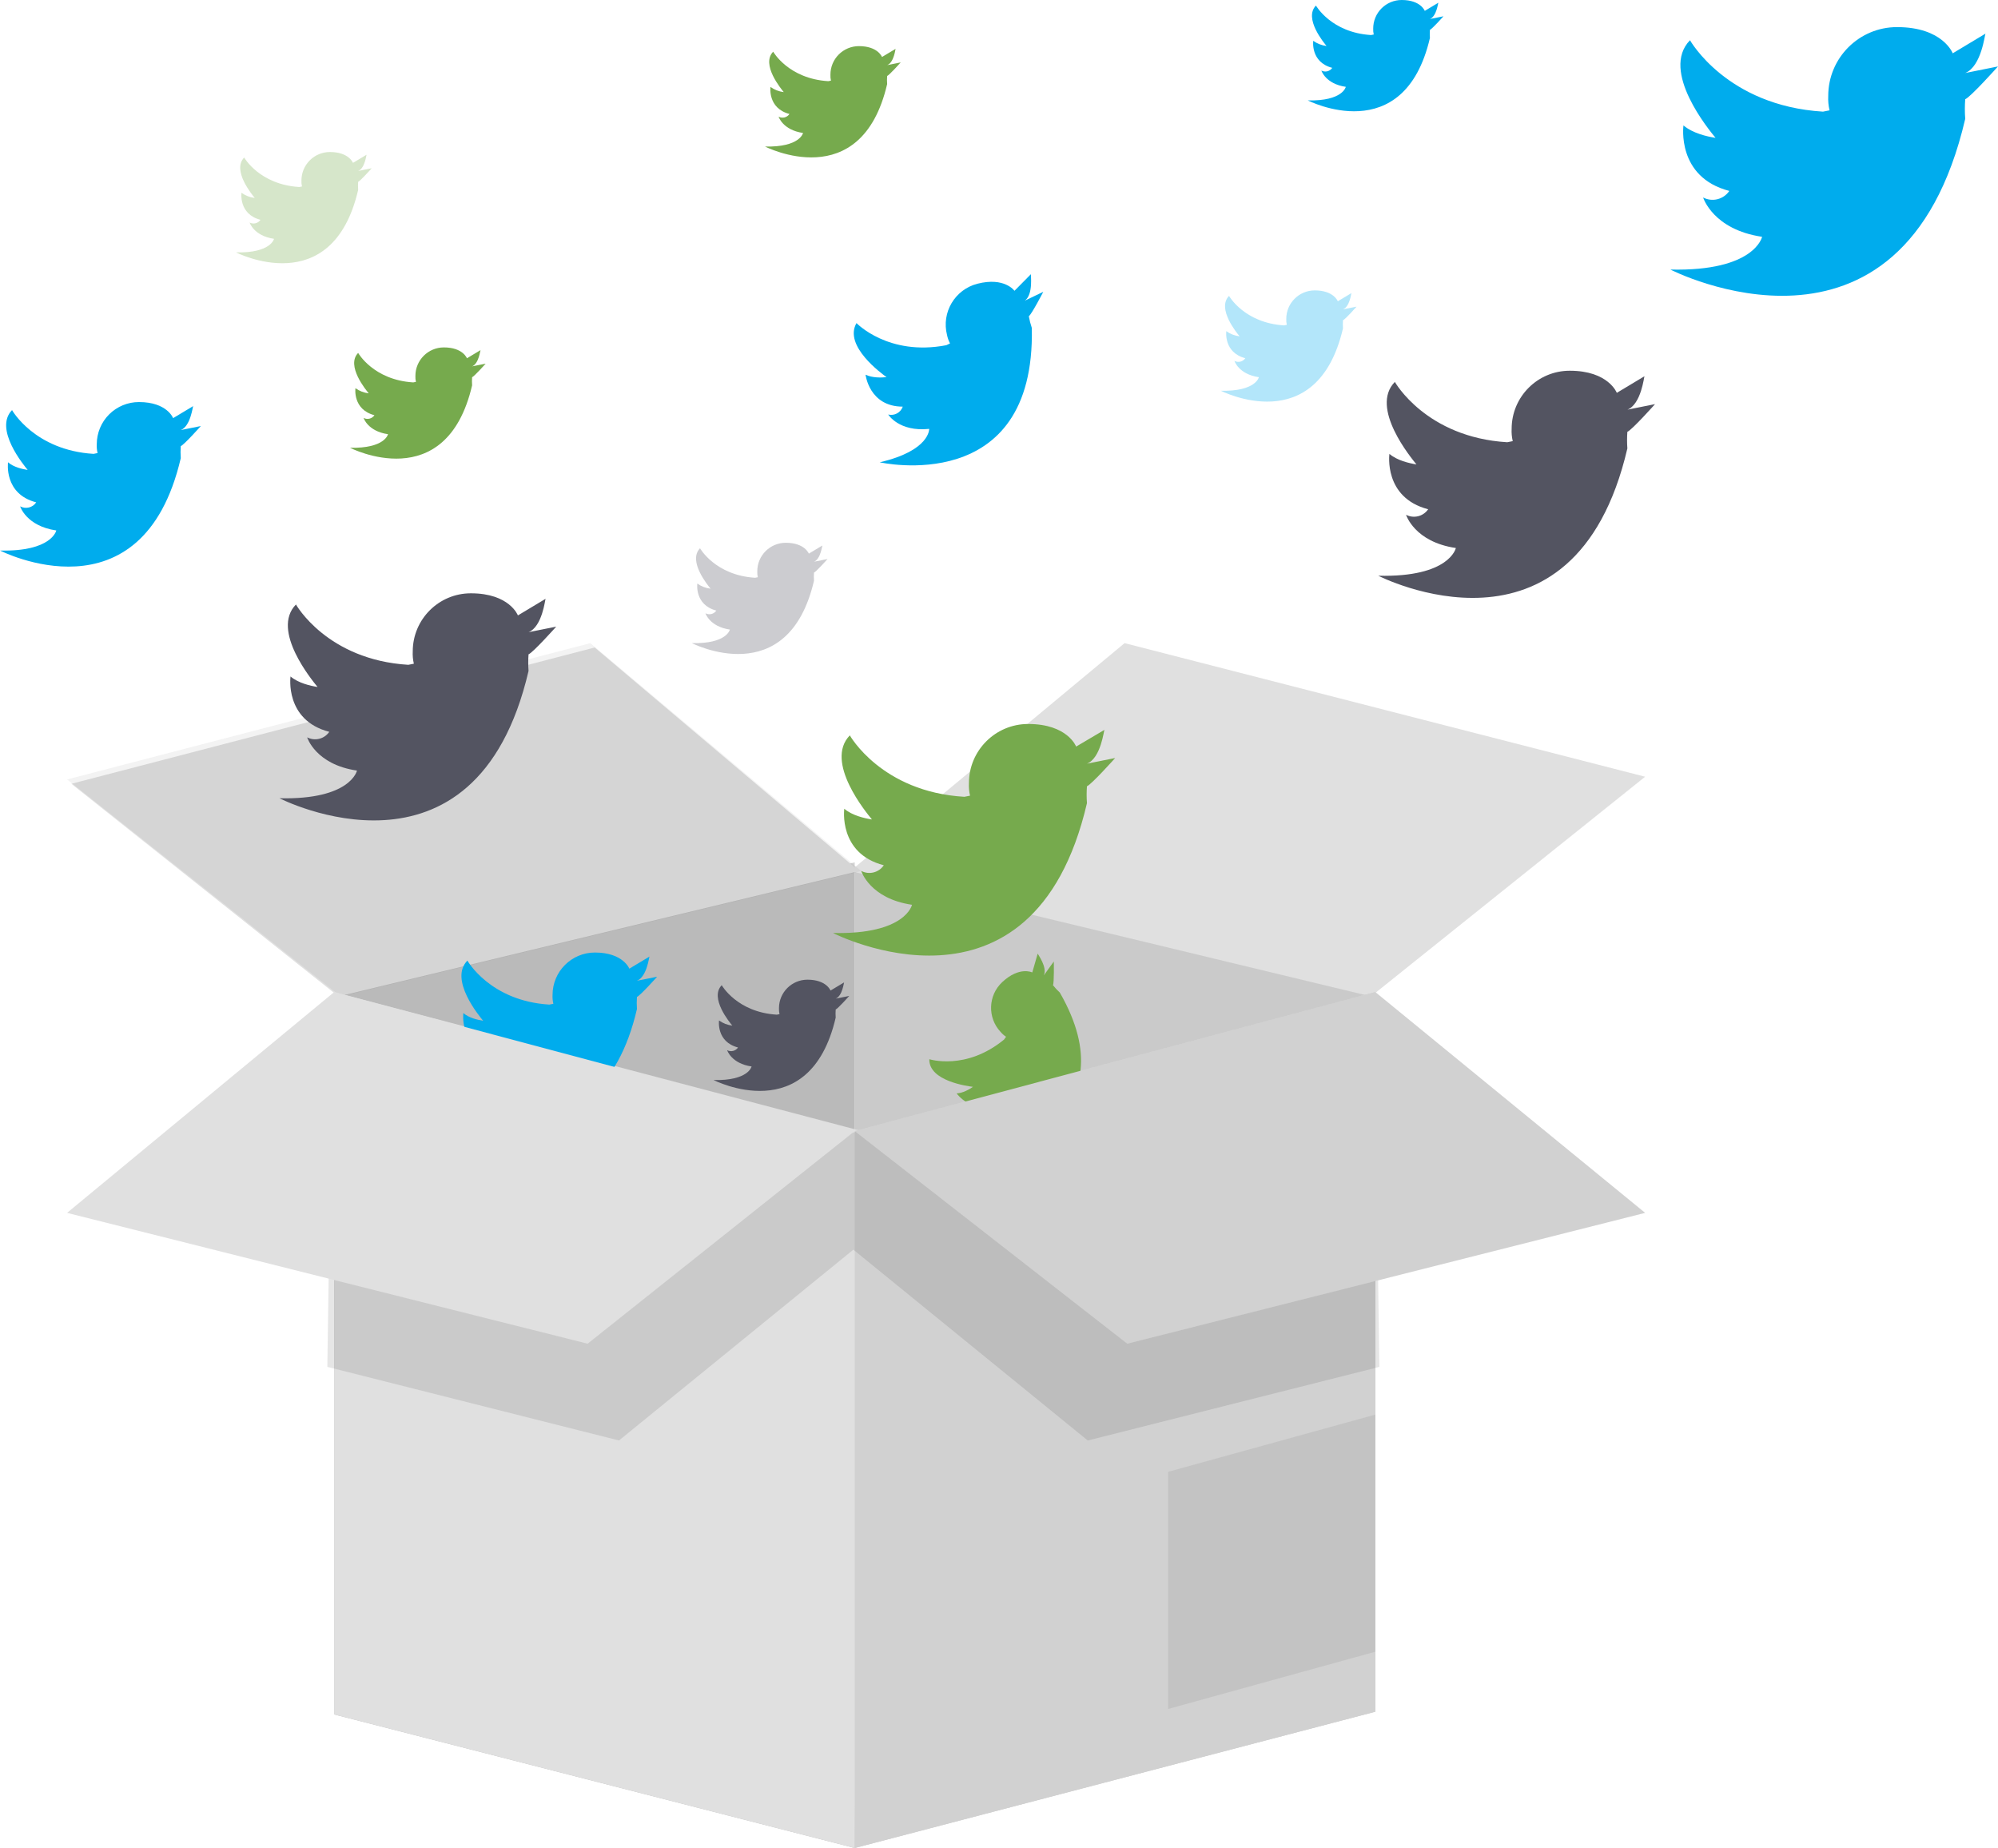
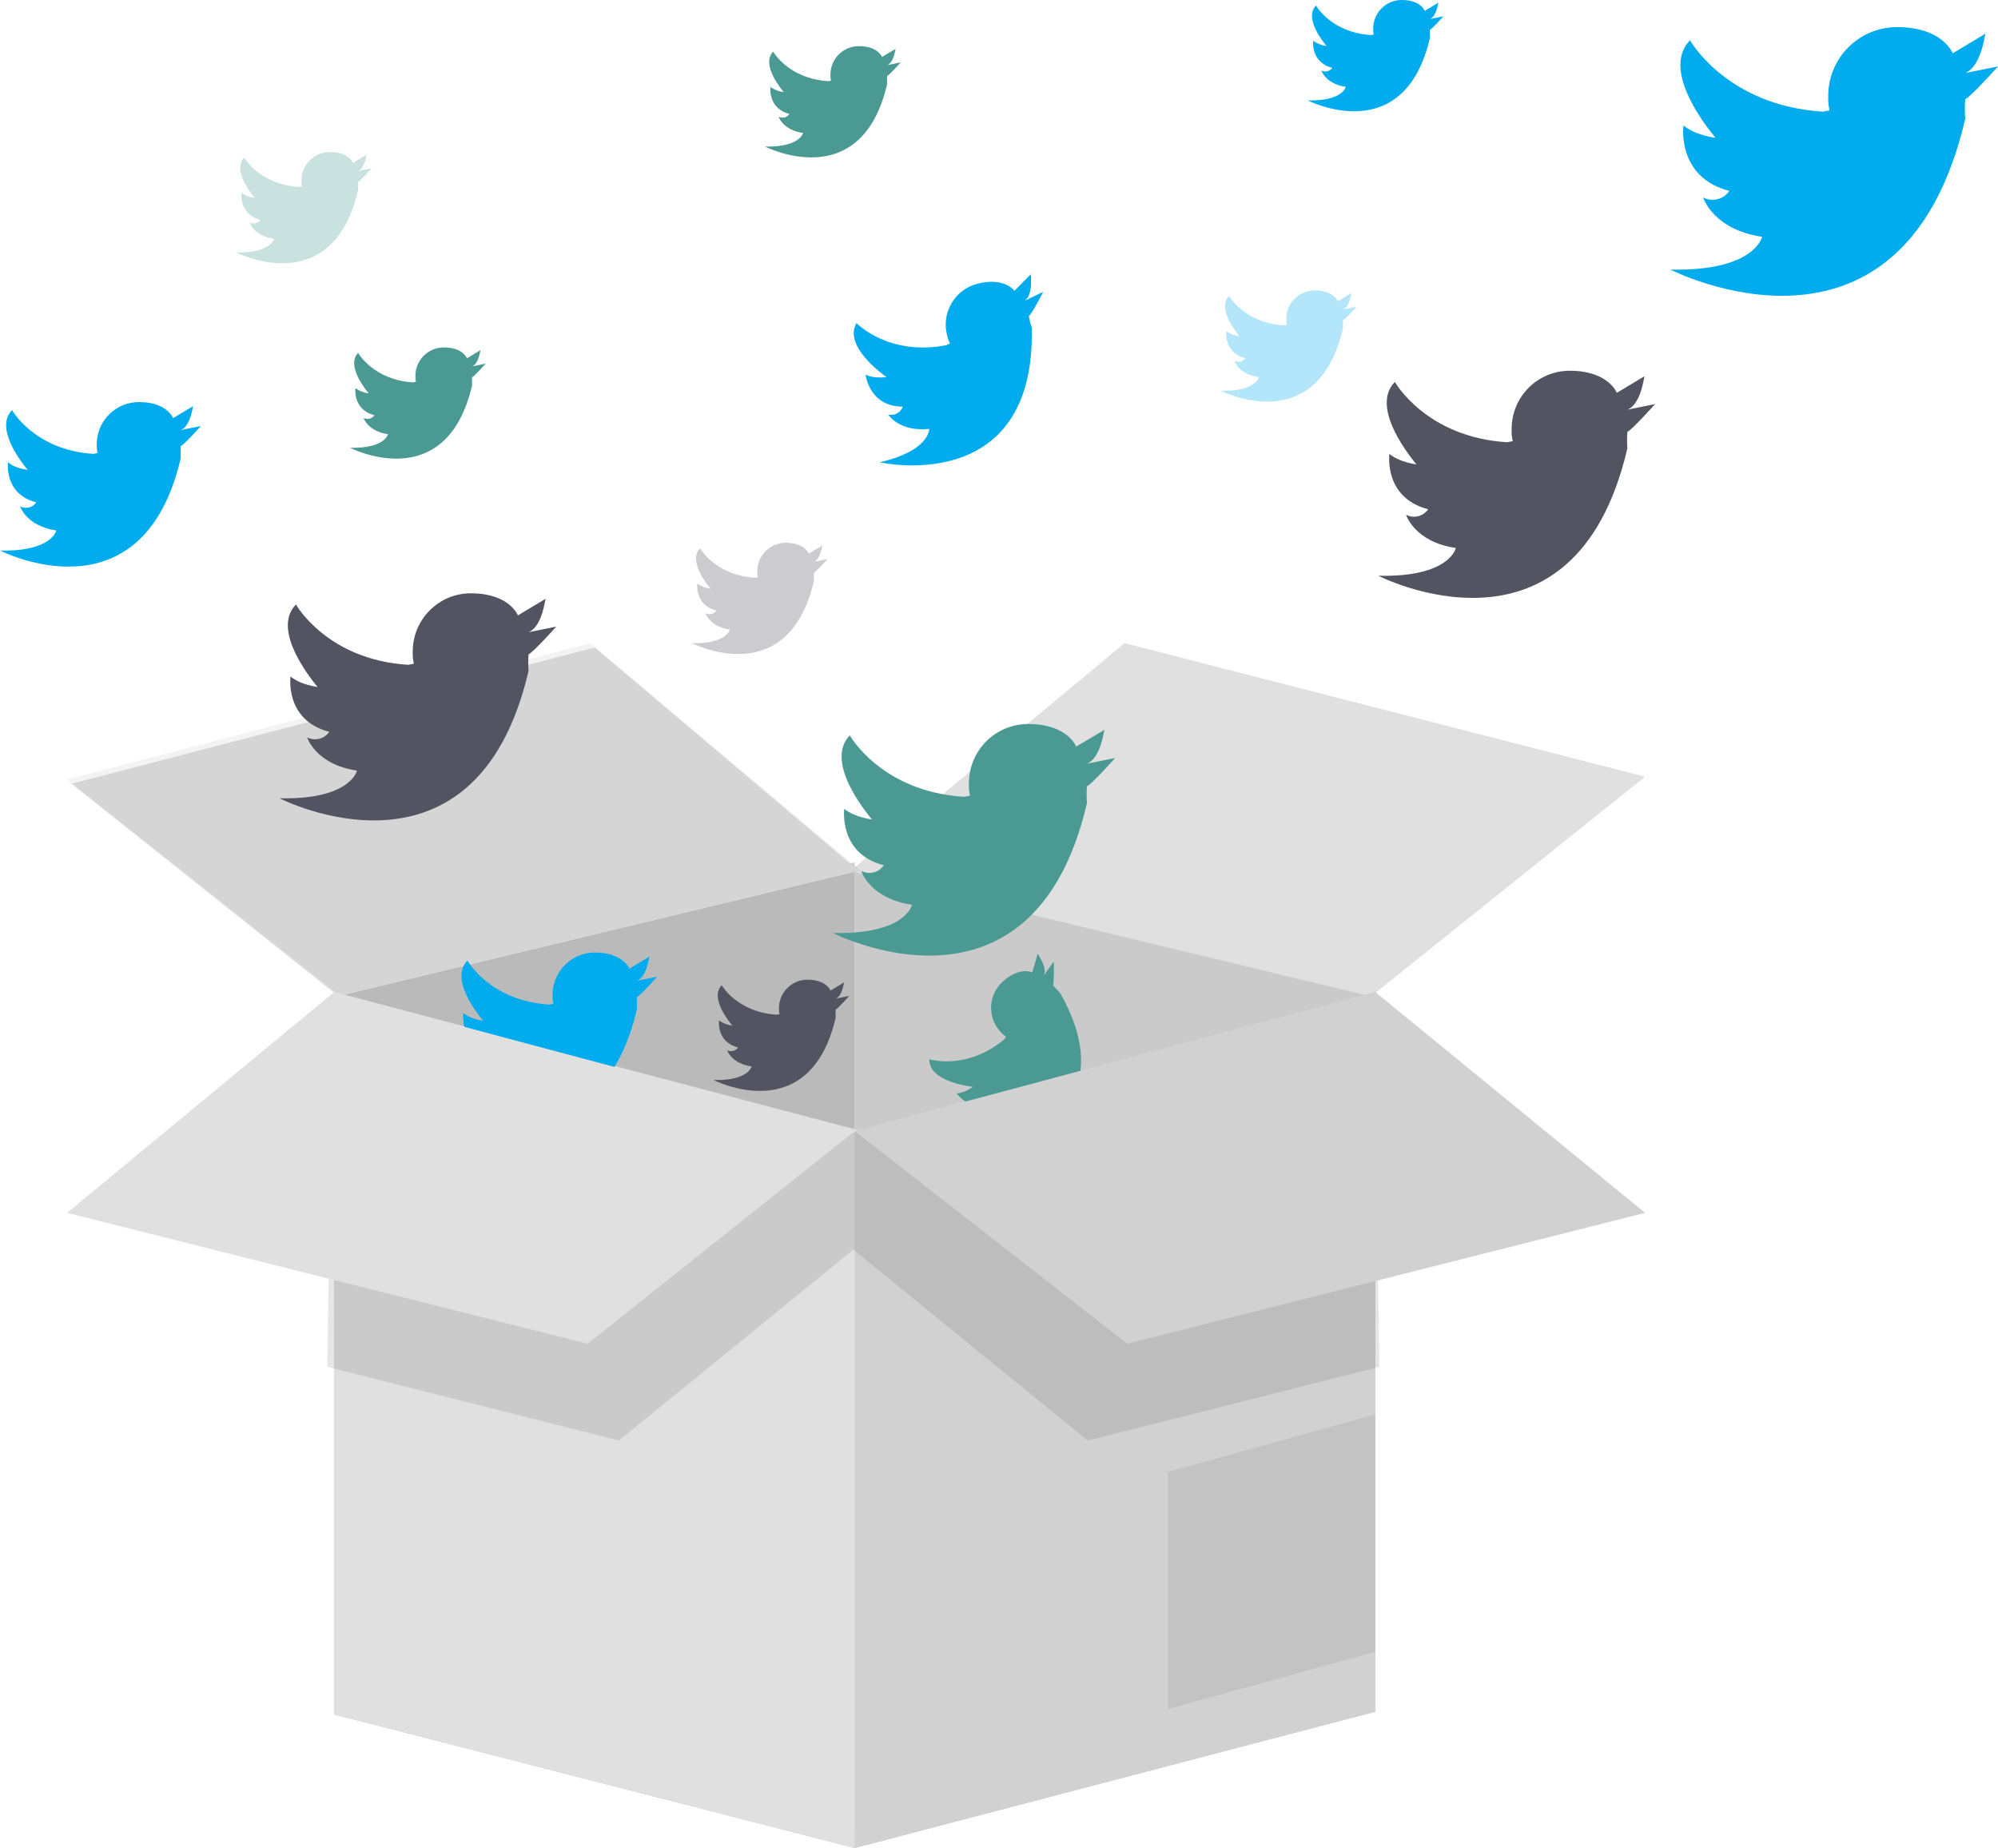
<svg xmlns="http://www.w3.org/2000/svg" id="5315dcf4-9ab7-45f5-a3d8-2e76525705db" data-name="Layer 1" width="813.15" height="752" viewBox="0 0 813.15 752">
  <polygon points="559.73 403.7 347.86 352.67 347.86 752 559.73 696.54 559.73 403.7" fill="#e0e0e0" />
  <polygon points="559.73 403.7 347.86 352.67 347.86 752 559.73 696.54 559.73 403.7" opacity="0.1" />
  <polygon points="135.99 403.7 347.86 352.67 347.86 752 135.99 697.65 135.99 403.7" fill="#e0e0e0" />
  <polygon points="135.99 401.93 347.86 350.91 347.86 752 135.99 697.65 135.99 401.93" opacity="0.17" />
  <polygon points="346.09 354.44 457.68 261.71 669.54 316.07 557.96 405.46 346.09 354.44" fill="#e0e0e0" />
  <polygon points="29.05 318.94 137.76 405.46 349.62 354.44 242.03 263.48 29.05 318.94" fill="#e0e0e0" />
  <polygon points="27.29 317.18 138.64 405.46 350.51 354.44 240.26 261.71 27.29 317.18" opacity="0.05" />
  <polygon points="135.99 403.7 135.99 697.65 347.86 752 350.72 460.27 135.99 403.7" fill="#e0e0e0" />
  <polygon points="559.73 696.54 347.86 752 347.86 460.27 559.73 403.7 559.73 696.54" fill="#e0e0e0" />
  <polygon points="559.73 696.54 347.86 752 347.86 460.27 559.73 403.7 559.73 696.54" opacity="0.07" />
  <polygon points="475.42 598.92 475.42 695.43 559.73 672.13 559.73 575.63 475.42 598.92" opacity="0.07" />
  <polygon points="133.22 556.22 251.91 586.17 347.31 508.52 347.31 460.82 135.44 407.58 133.22 556.22" opacity="0.1" />
  <polygon points="561.39 556.22 442.7 586.17 347.31 508.52 347.31 460.82 559.17 407.58 561.39 556.22" opacity="0.1" />
  <path d="M452.66,473.1l8.21-1.64s-6.9,7.72-8.21,8.21h0a33.05,33.05,0,0,0,0,4.93c-15.77,67.69-73.93,37.79-73.93,37.79,21.19.49,23-8.21,23-8.21-12.32-1.81-14.79-9.86-14.79-9.86a5.08,5.08,0,0,0,6.57-1.64c-13.31-3.45-11.5-16.43-11.5-16.43,2.3,2,5.91,2.79,8.05,3.12-1.48-1.81-14-16.76-6.41-24.48,0,0,9.2,16.43,33.35,17.91l1.64-.33a12.89,12.89,0,0,1-.33-3.61,17.25,17.25,0,0,1,17.25-17.25c11.5,0,14,6.57,14,6.57l8.21-4.93C457.59,463.24,456.77,471.46,452.66,473.1Z" transform="translate(-193.43 -74)" fill="#00aced" />
  <polygon points="135.99 403.7 27.29 493.55 239.15 546.79 347.86 460.27 135.99 403.7" fill="#e0e0e0" />
-   <path d="M618.25,470.91l4.06-5.65s.18,8.6-.34,9.65h0a27.47,27.47,0,0,0,2.79,3c28.77,50.08-23.53,64.86-23.53,64.86,13.16-11.71,9.33-18,9.33-18C602,530.62,596,527.12,596,527.12a4.22,4.22,0,0,0,3.06-4.72c-10,5.44-16.3-3.47-16.3-3.47,2.52-.1,5.18-1.65,6.66-2.66-1.92-.26-18-2.27-17.77-11.25,0,0,14.9,4.77,30.42-8l.81-1.13a10.71,10.71,0,0,1-2.25-2,14.33,14.33,0,0,1,.71-20.26c7-6.52,12.21-3.92,12.21-3.92l2.2-7.65C615.66,462.13,619.81,467.58,618.25,470.91Z" transform="translate(-193.43 -74)" fill="#76aa4d" />
+   <path d="M618.25,470.91l4.06-5.65s.18,8.6-.34,9.65h0a27.47,27.47,0,0,0,2.79,3c28.77,50.08-23.53,64.86-23.53,64.86,13.16-11.71,9.33-18,9.33-18C602,530.62,596,527.12,596,527.12a4.22,4.22,0,0,0,3.06-4.72c-10,5.44-16.3-3.47-16.3-3.47,2.52-.1,5.18-1.65,6.66-2.66-1.92-.26-18-2.27-17.77-11.25,0,0,14.9,4.77,30.42-8l.81-1.13a10.71,10.71,0,0,1-2.25-2,14.33,14.33,0,0,1,.71-20.26c7-6.52,12.21-3.92,12.21-3.92l2.2-7.65C615.66,462.13,619.81,467.58,618.25,470.91Z" transform="translate(-193.43 -74)" fill="#4b9993" />
  <polygon points="559.73 403.7 669.54 493.55 458.78 546.79 347.86 460.27 559.73 403.7" fill="#e0e0e0" />
  <polygon points="559.73 403.7 669.54 493.55 458.78 546.79 347.86 460.27 559.73 403.7" opacity="0.07" />
  <path d="M610.52,196.35l7.51-3.61s-4.74,9.15-5.89,9.95h0a32.88,32.88,0,0,0,1.22,4.75c1.53,69.12-61.9,54.68-61.9,54.68,20.54-4.76,20.13-13.6,20.13-13.6-12.32,1.3-16.68-5.84-16.68-5.84a5,5,0,0,0,5.93-3.21c-13.68,0-15.14-13-15.14-13,2.7,1.33,6.39,1.23,8.53,1-1.87-1.38-17.6-12.7-12.22-22,0,0,12.93,13.56,36.56,9l1.5-.72a12.82,12.82,0,0,1-1.21-3.4,17.16,17.16,0,0,1,12.36-20.89c11.08-2.84,15.08,2.88,15.08,2.88l6.7-6.78C612.83,185.63,614.07,193.75,610.52,196.35Z" transform="translate(-193.43 -74)" fill="#00aced" />
  <path d="M267,249l8.17-1.63s-6.86,7.68-8.17,8.17h0a32.88,32.88,0,0,0,0,4.9c-15.69,67.33-73.54,37.59-73.54,37.59,21.08.49,22.88-8.17,22.88-8.17-12.26-1.8-14.71-9.81-14.71-9.81a5,5,0,0,0,6.54-1.63C194.9,275,196.7,262.12,196.7,262.12c2.29,2,5.88,2.78,8,3.11-1.47-1.8-13.89-16.67-6.37-24.35,0,0,9.15,16.34,33.18,17.81l1.63-.33a12.82,12.82,0,0,1-.33-3.6A17.16,17.16,0,0,1,250,237.61c11.44,0,13.89,6.54,13.89,6.54l8.17-4.9C271.87,239.24,271.06,247.41,267,249Z" transform="translate(-193.43 -74)" fill="#00aced" />
  <path d="M993.24,103.71l13.33-2.67s-11.2,12.53-13.33,13.33h0a53.64,53.64,0,0,0,0,8c-25.6,109.85-120,61.32-120,61.32,34.39.8,37.33-13.33,37.33-13.33-20-2.93-24-16-24-16a8.24,8.24,0,0,0,10.66-2.67c-21.6-5.6-18.66-26.66-18.66-26.66,3.73,3.2,9.6,4.53,13.06,5.07-2.4-2.93-22.66-27.2-10.4-39.73,0,0,14.93,26.66,54.12,29.06l2.67-.53a20.92,20.92,0,0,1-.53-5.87,28,28,0,0,1,28-28c18.66,0,22.66,10.66,22.66,10.66l13.33-8C1001.24,87.71,999.91,101,993.24,103.71Z" transform="translate(-193.43 -74)" fill="#00aced" />
  <path d="M775.38,81.73l5.52-1.1s-4.64,5.19-5.52,5.52h0a22.21,22.21,0,0,0,0,3.31c-10.6,45.5-49.69,25.4-49.69,25.4,14.25.33,15.46-5.52,15.46-5.52-8.28-1.21-9.94-6.63-9.94-6.63a3.41,3.41,0,0,0,4.42-1.1c-8.94-2.32-7.73-11-7.73-11a11.48,11.48,0,0,0,5.41,2.1c-1-1.21-9.39-11.26-4.31-16.45,0,0,6.18,11,22.42,12l1.1-.22a8.66,8.66,0,0,1-.22-2.43A11.59,11.59,0,0,1,763.9,74c7.73,0,9.39,4.42,9.39,4.42l5.52-3.31C778.69,75.1,778.14,80.63,775.38,81.73Z" transform="translate(-193.43 -74)" fill="#00aced" />
  <path d="M524.71,302.58l5.52-1.1s-4.64,5.19-5.52,5.52h0a22.21,22.21,0,0,0,0,3.31c-10.6,45.5-49.69,25.4-49.69,25.4,14.25.33,15.46-5.52,15.46-5.52-8.28-1.21-9.94-6.63-9.94-6.63a3.41,3.41,0,0,0,4.42-1.1c-8.94-2.32-7.73-11-7.73-11a11.48,11.48,0,0,0,5.41,2.1c-1-1.21-9.39-11.26-4.31-16.45,0,0,6.18,11,22.42,12l1.1-.22a8.66,8.66,0,0,1-.22-2.43,11.59,11.59,0,0,1,11.59-11.59c7.73,0,9.39,4.42,9.39,4.42l5.52-3.31C528,296,527.47,301.48,524.71,302.58Z" transform="translate(-193.43 -74)" fill="#535461" opacity="0.3" />
  <path d="M740,199.89l5.52-1.1S740.93,204,740,204.3h0a22.21,22.21,0,0,0,0,3.31c-10.6,45.5-49.69,25.4-49.69,25.4,14.25.33,15.46-5.52,15.46-5.52-8.28-1.21-9.94-6.63-9.94-6.63a3.41,3.41,0,0,0,4.42-1.1c-8.94-2.32-7.73-11-7.73-11a11.48,11.48,0,0,0,5.41,2.1c-1-1.21-9.39-11.26-4.31-16.45,0,0,6.18,11,22.42,12l1.1-.22a8.66,8.66,0,0,1-.22-2.43,11.59,11.59,0,0,1,11.59-11.59c7.73,0,9.39,4.42,9.39,4.42l5.52-3.31C743.36,193.26,742.8,198.78,740,199.89Z" transform="translate(-193.43 -74)" fill="#00aced" opacity="0.3" />
-   <path d="M635.8,384.76l11.48-2.3s-9.65,10.8-11.48,11.48h0a46.21,46.21,0,0,0,0,6.89c-22.05,94.63-103.36,52.83-103.36,52.83,29.63.69,32.16-11.48,32.16-11.48-17.23-2.53-20.67-13.78-20.67-13.78a7.1,7.1,0,0,0,9.19-2.3c-18.6-4.82-16.08-23-16.08-23,3.22,2.76,8.27,3.9,11.25,4.36-2.07-2.53-19.52-23.43-9-34.22,0,0,12.86,23,46.63,25l2.3-.46a18,18,0,0,1-.46-5.05,24.11,24.11,0,0,1,24.12-24.12c16.08,0,19.52,9.19,19.52,9.19L642.92,371C642.69,371,641.54,382.47,635.8,384.76Z" transform="translate(-193.43 -74)" fill="#76aa4d" />
-   <path d="M554.52,100.5,560,99.4s-4.64,5.19-5.52,5.52h0a22.21,22.21,0,0,0,0,3.31c-10.6,45.5-49.69,25.4-49.69,25.4,14.25.33,15.46-5.52,15.46-5.52-8.28-1.21-9.94-6.63-9.94-6.63a3.41,3.41,0,0,0,4.42-1.1c-8.94-2.32-7.73-11-7.73-11a11.48,11.48,0,0,0,5.41,2.1c-1-1.21-9.39-11.26-4.31-16.45,0,0,6.18,11,22.42,12l1.1-.22a8.66,8.66,0,0,1-.22-2.43A11.59,11.59,0,0,1,543,92.77c7.73,0,9.39,4.42,9.39,4.42l5.52-3.31C557.84,93.88,557.29,99.4,554.52,100.5Z" transform="translate(-193.43 -74)" fill="#76aa4d" />
-   <path d="M385.57,223.08l5.52-1.1s-4.64,5.19-5.52,5.52h0a22.21,22.21,0,0,0,0,3.31c-10.6,45.5-49.69,25.4-49.69,25.4,14.25.33,15.46-5.52,15.46-5.52-8.28-1.21-9.94-6.63-9.94-6.63a3.41,3.41,0,0,0,4.42-1.1c-8.94-2.32-7.73-11-7.73-11a11.48,11.48,0,0,0,5.41,2.1c-1-1.21-9.39-11.26-4.31-16.45,0,0,6.18,11,22.42,12l1.1-.22a8.66,8.66,0,0,1-.22-2.43,11.59,11.59,0,0,1,11.59-11.59c7.73,0,9.39,4.42,9.39,4.42l5.52-3.31C388.88,216.45,388.33,222,385.57,223.08Z" transform="translate(-193.43 -74)" fill="#76aa4d" />
-   <path d="M339.19,143.57l5.52-1.1s-4.64,5.19-5.52,5.52h0a22.21,22.21,0,0,0,0,3.31c-10.6,45.5-49.69,25.4-49.69,25.4,14.25.33,15.46-5.52,15.46-5.52-8.28-1.21-9.94-6.63-9.94-6.63a3.41,3.41,0,0,0,4.42-1.1c-8.94-2.32-7.73-11-7.73-11a11.48,11.48,0,0,0,5.41,2.1c-1-1.21-9.39-11.26-4.31-16.45,0,0,6.18,11,22.42,12l1.1-.22a8.66,8.66,0,0,1-.22-2.43,11.59,11.59,0,0,1,11.59-11.59c7.73,0,9.39,4.42,9.39,4.42l5.52-3.31C342.5,136.94,342,142.47,339.19,143.57Z" transform="translate(-193.43 -74)" fill="#76aa4d" opacity="0.3" />
+   <path d="M635.8,384.76l11.48-2.3s-9.65,10.8-11.48,11.48h0a46.21,46.21,0,0,0,0,6.89c-22.05,94.63-103.36,52.83-103.36,52.83,29.63.69,32.16-11.48,32.16-11.48-17.23-2.53-20.67-13.78-20.67-13.78a7.1,7.1,0,0,0,9.19-2.3c-18.6-4.82-16.08-23-16.08-23,3.22,2.76,8.27,3.9,11.25,4.36-2.07-2.53-19.52-23.43-9-34.22,0,0,12.86,23,46.63,25l2.3-.46a18,18,0,0,1-.46-5.05,24.11,24.11,0,0,1,24.12-24.12c16.08,0,19.52,9.19,19.52,9.19L642.92,371C642.69,371,641.54,382.47,635.8,384.76Z" transform="translate(-193.43 -74)" fill="#4b9993" />
+   <path d="M554.52,100.5,560,99.4s-4.64,5.19-5.52,5.52h0a22.21,22.21,0,0,0,0,3.31c-10.6,45.5-49.69,25.4-49.69,25.4,14.25.33,15.46-5.52,15.46-5.52-8.28-1.21-9.94-6.63-9.94-6.63a3.41,3.41,0,0,0,4.42-1.1c-8.94-2.32-7.73-11-7.73-11a11.48,11.48,0,0,0,5.41,2.1c-1-1.21-9.39-11.26-4.31-16.45,0,0,6.18,11,22.42,12l1.1-.22a8.66,8.66,0,0,1-.22-2.43A11.59,11.59,0,0,1,543,92.77c7.73,0,9.39,4.42,9.39,4.42l5.52-3.31C557.84,93.88,557.29,99.4,554.52,100.5Z" transform="translate(-193.43 -74)" fill="#4b9993" />
+   <path d="M385.57,223.08l5.52-1.1s-4.64,5.19-5.52,5.52h0a22.21,22.21,0,0,0,0,3.31c-10.6,45.5-49.69,25.4-49.69,25.4,14.25.33,15.46-5.52,15.46-5.52-8.28-1.21-9.94-6.63-9.94-6.63a3.41,3.41,0,0,0,4.42-1.1c-8.94-2.32-7.73-11-7.73-11a11.48,11.48,0,0,0,5.41,2.1c-1-1.21-9.39-11.26-4.31-16.45,0,0,6.18,11,22.42,12l1.1-.22a8.66,8.66,0,0,1-.22-2.43,11.59,11.59,0,0,1,11.59-11.59c7.73,0,9.39,4.42,9.39,4.42l5.52-3.31C388.88,216.45,388.33,222,385.57,223.08Z" transform="translate(-193.43 -74)" fill="#4b9993" />
+   <path d="M339.19,143.57l5.52-1.1s-4.64,5.19-5.52,5.52h0a22.21,22.21,0,0,0,0,3.31c-10.6,45.5-49.69,25.4-49.69,25.4,14.25.33,15.46-5.52,15.46-5.52-8.28-1.21-9.94-6.63-9.94-6.63a3.41,3.41,0,0,0,4.42-1.1c-8.94-2.32-7.73-11-7.73-11a11.48,11.48,0,0,0,5.41,2.1c-1-1.21-9.39-11.26-4.31-16.45,0,0,6.18,11,22.42,12l1.1-.22a8.66,8.66,0,0,1-.22-2.43,11.59,11.59,0,0,1,11.59-11.59c7.73,0,9.39,4.42,9.39,4.42l5.52-3.31C342.5,136.94,342,142.47,339.19,143.57Z" transform="translate(-193.43 -74)" fill="#4b9993" opacity="0.3" />
  <path d="M533.54,480.37l5.52-1.1s-4.64,5.19-5.52,5.52h0a22.21,22.21,0,0,0,0,3.31c-10.6,45.5-49.69,25.4-49.69,25.4,14.25.33,15.46-5.52,15.46-5.52-8.28-1.21-9.94-6.63-9.94-6.63a3.41,3.41,0,0,0,4.42-1.1c-8.94-2.32-7.73-11-7.73-11a11.48,11.48,0,0,0,5.41,2.1c-1-1.21-9.39-11.26-4.31-16.45,0,0,6.18,11,22.42,12l1.1-.22a8.66,8.66,0,0,1-.22-2.43,11.59,11.59,0,0,1,11.59-11.59c7.73,0,9.39,4.42,9.39,4.42l5.52-3.31C536.86,473.75,536.3,479.27,533.54,480.37Z" transform="translate(-193.43 -74)" fill="#535461" />
  <path d="M855.77,240.7,867,238.45s-9.46,10.59-11.26,11.26h0a45.32,45.32,0,0,0,0,6.76c-21.63,92.81-101.37,51.81-101.37,51.81C783.46,309,785.94,297,785.94,297c-16.9-2.48-20.27-13.52-20.27-13.52a7,7,0,0,0,9-2.25c-18.25-4.73-15.77-22.53-15.77-22.53,3.15,2.7,8.11,3.83,11,4.28-2-2.48-19.15-23-8.79-33.57,0,0,12.62,22.53,45.73,24.55l2.25-.45a17.67,17.67,0,0,1-.45-5,23.65,23.65,0,0,1,23.65-23.65c15.77,0,19.15,9,19.15,9l11.26-6.76C862.53,227.18,861.4,238.45,855.77,240.7Z" transform="translate(-193.43 -74)" fill="#535461" />
  <path d="M408.54,331.25,419.8,329s-9.46,10.59-11.26,11.26h0a45.32,45.32,0,0,0,0,6.76c-21.63,92.81-101.37,51.81-101.37,51.81,29.06.68,31.54-11.26,31.54-11.26-16.9-2.48-20.27-13.52-20.27-13.52a7,7,0,0,0,9-2.25c-18.25-4.73-15.77-22.53-15.77-22.53,3.15,2.7,8.11,3.83,11,4.28-2-2.48-19.15-23-8.79-33.57,0,0,12.62,22.53,45.73,24.55l2.25-.45a17.67,17.67,0,0,1-.45-5,23.65,23.65,0,0,1,23.65-23.65c15.77,0,19.15,9,19.15,9l11.26-6.76C415.3,317.73,414.17,329,408.54,331.25Z" transform="translate(-193.43 -74)" fill="#535461" />
</svg>
